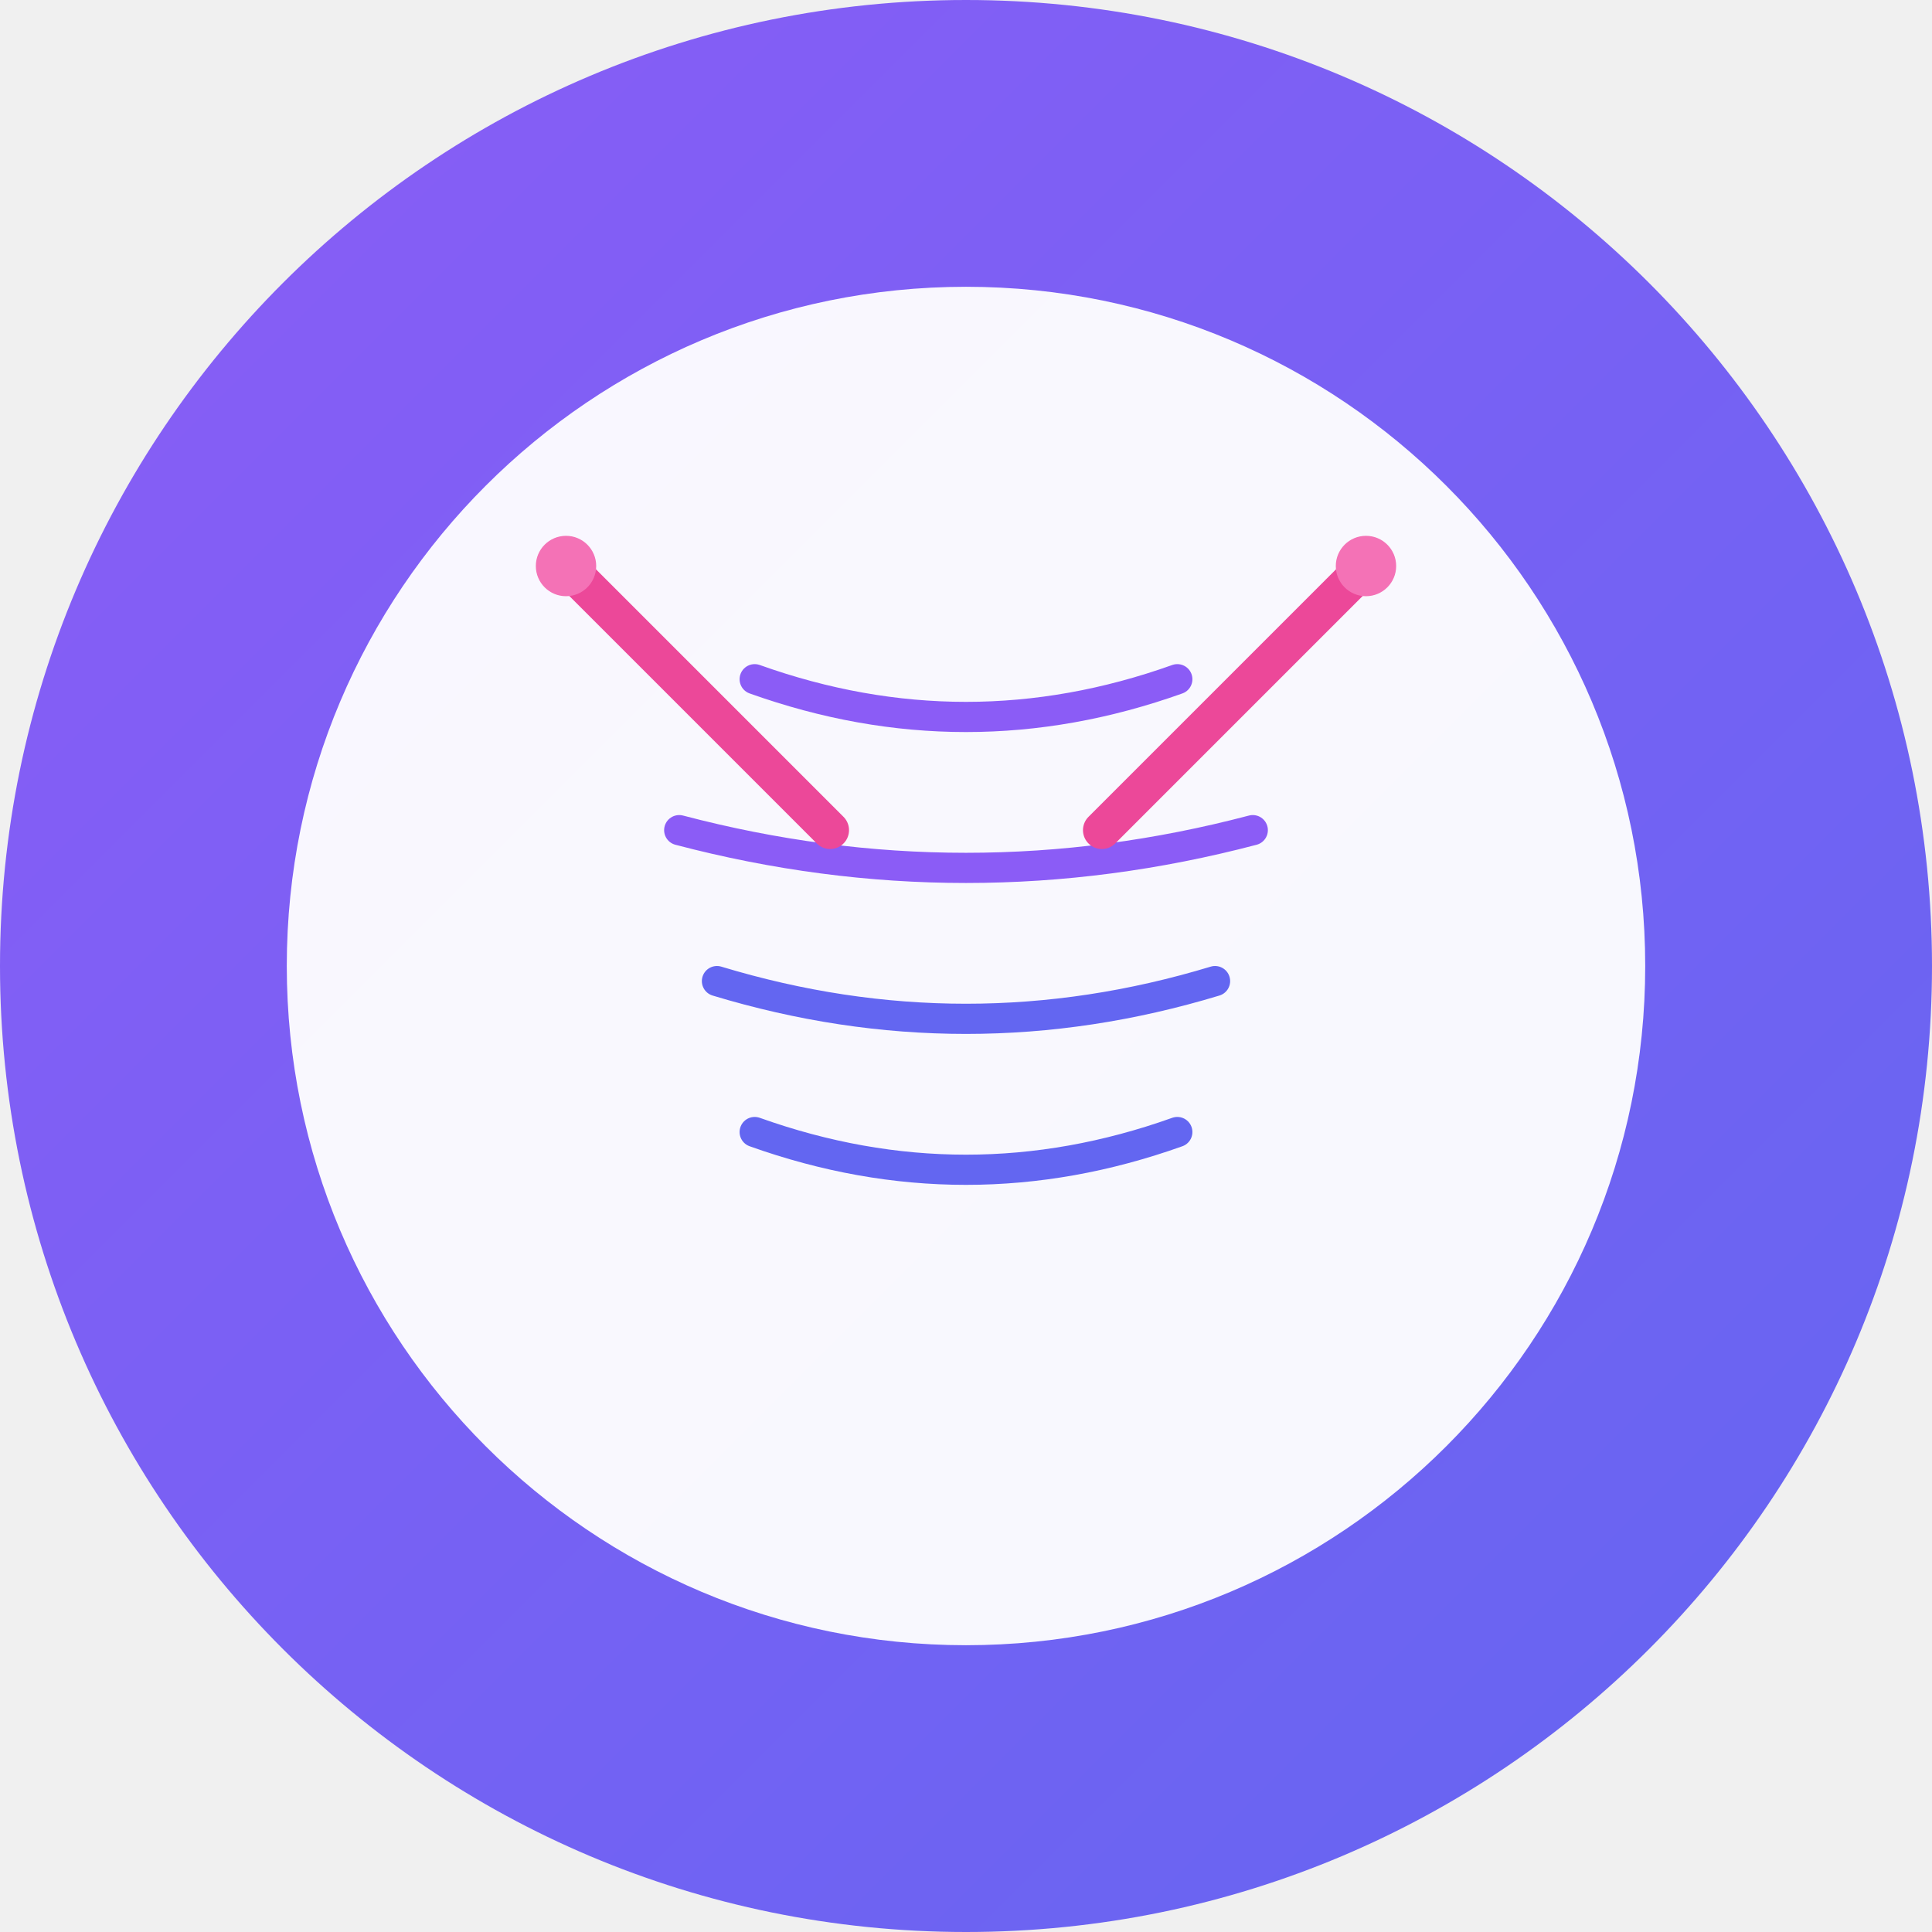
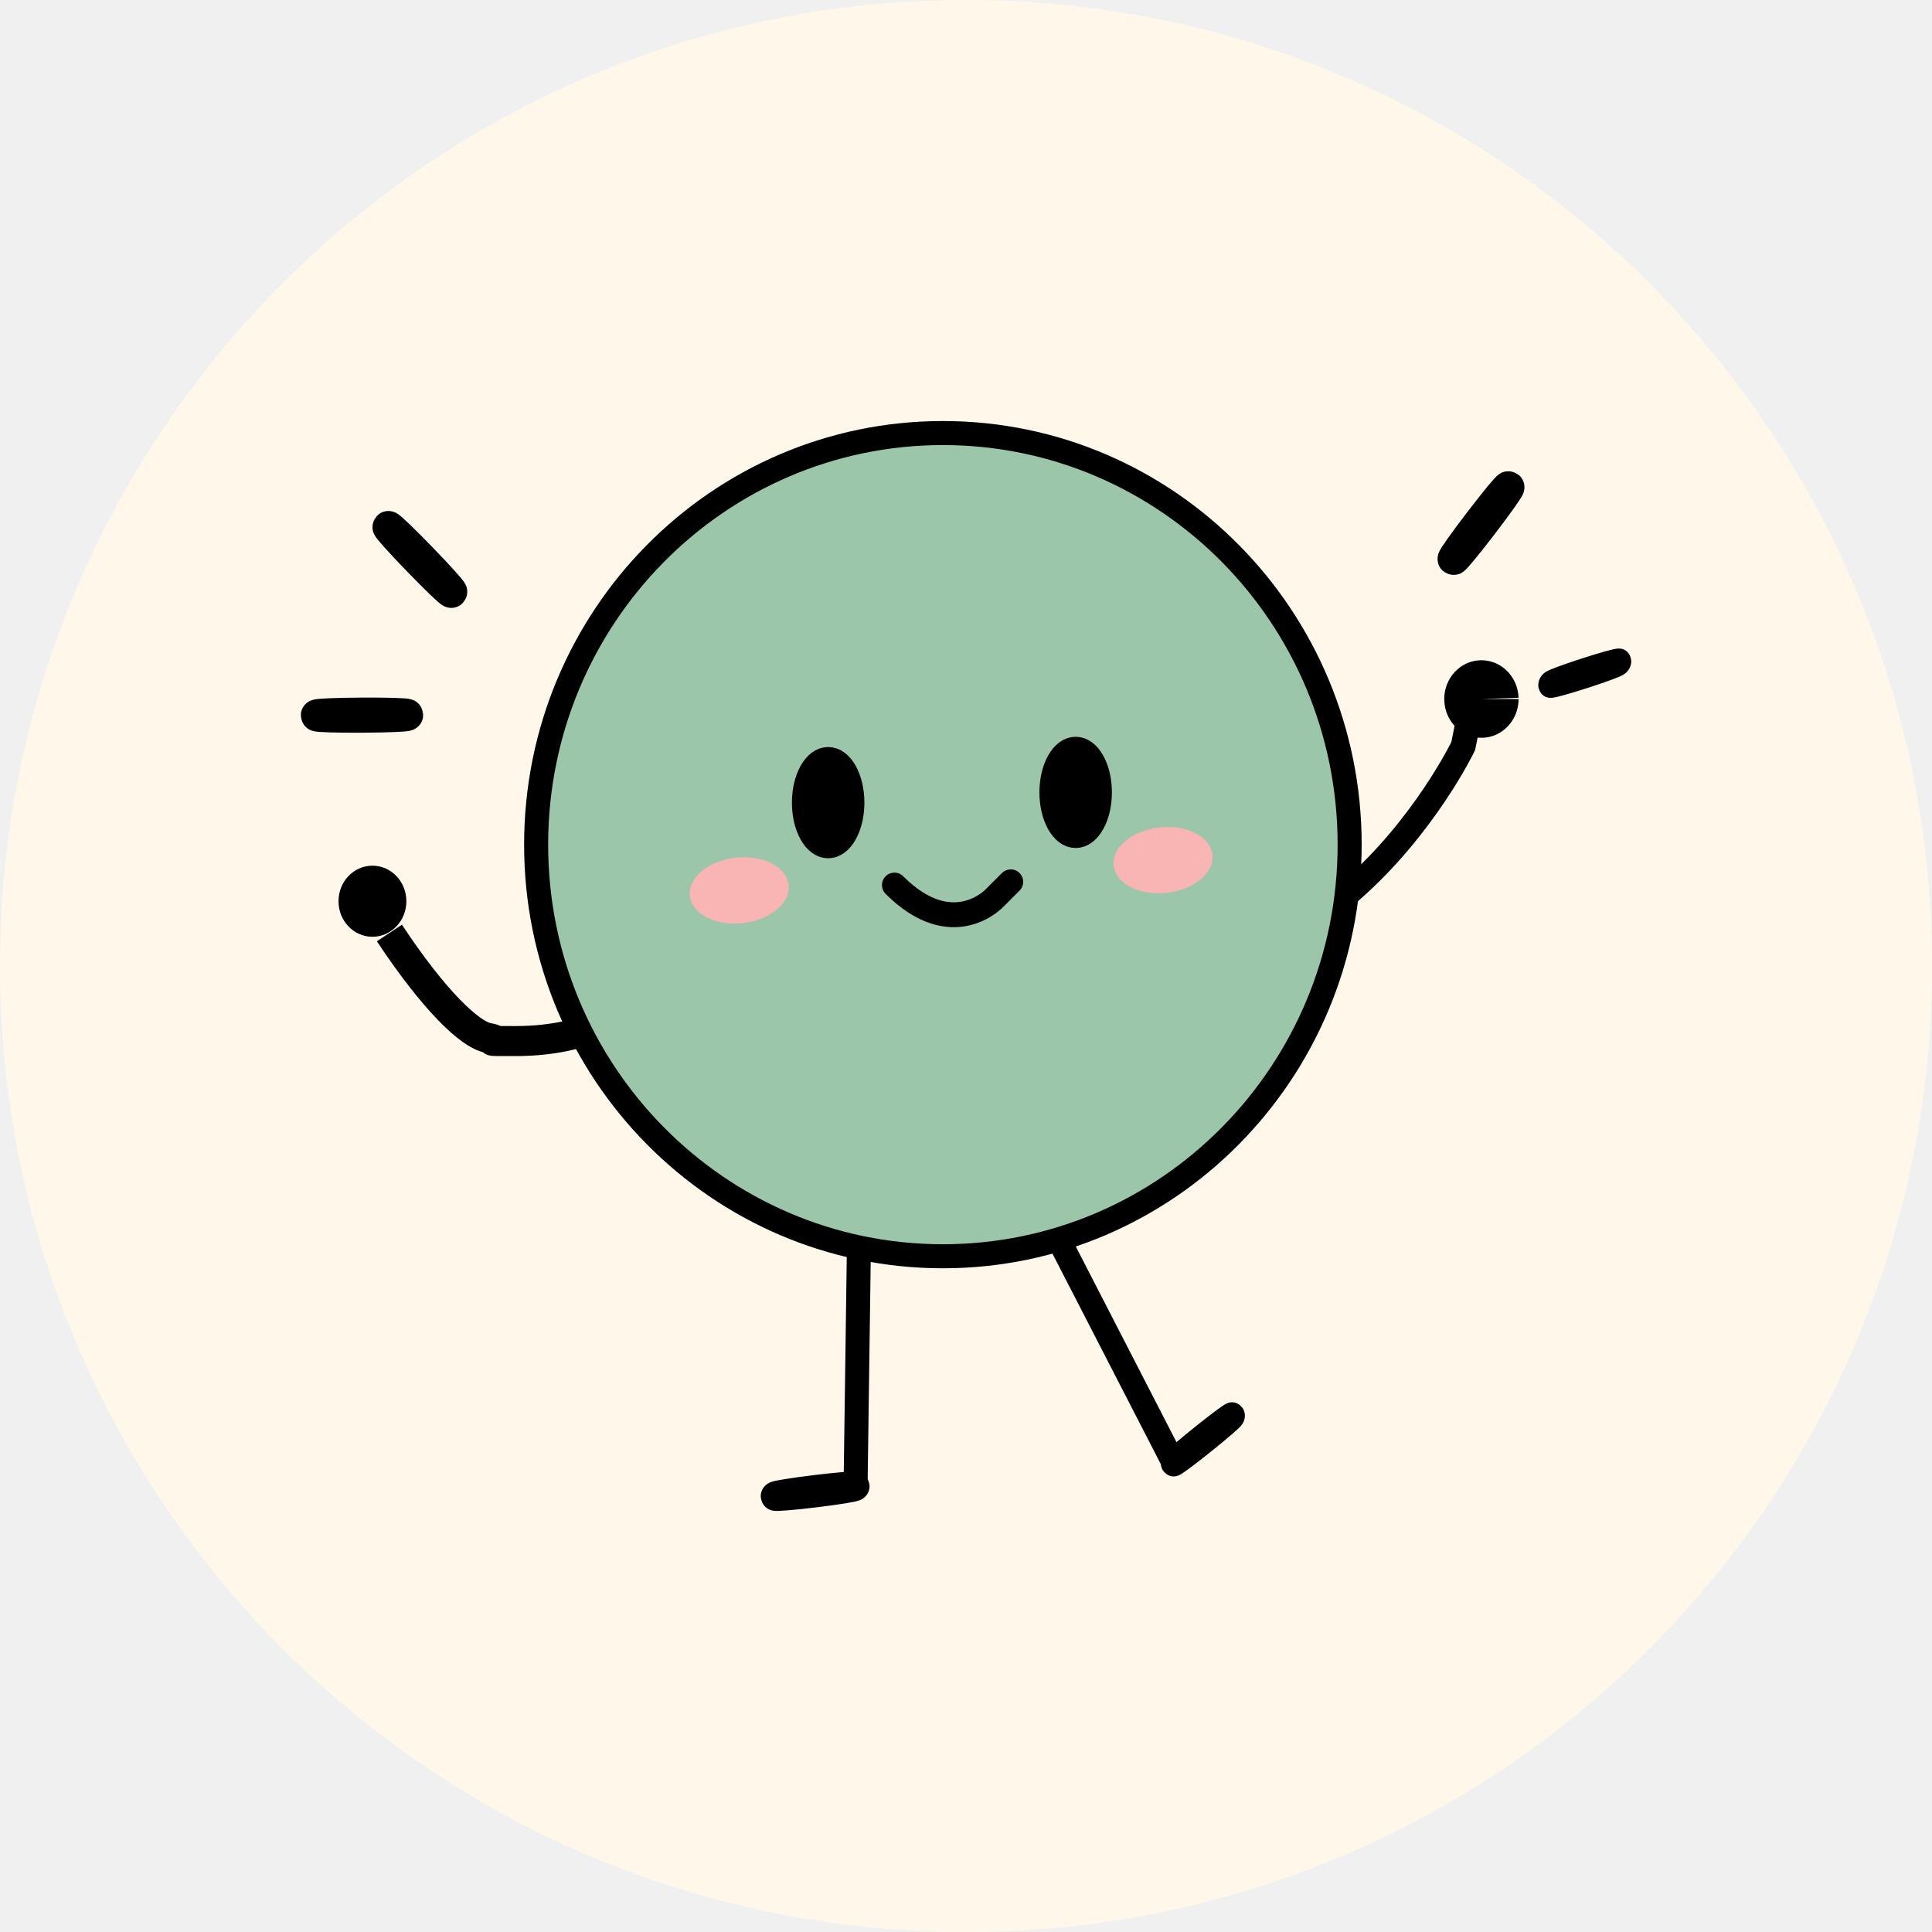
- <svg xmlns="http://www.w3.org/2000/svg" viewBox="0 0 512 512">
-   <defs>
-     <linearGradient id="grad" x1="0%" y1="0%" x2="100%" y2="100%">
-       <stop offset="0%" style="stop-color:#8b5cf6;stop-opacity:1" />
-       <stop offset="100%" style="stop-color:#6366f1;stop-opacity:1" />
-     </linearGradient>
-   </defs>
-   <circle cx="256" cy="256" r="256" fill="url(#grad)" />
-   <circle cx="256" cy="256" r="180" fill="#ffffff" opacity="0.95" />
-   <path d="M 200 180 Q 256 200 312 180" stroke="#8b5cf6" stroke-width="8" fill="none" stroke-linecap="round" />
-   <path d="M 180 220 Q 256 240 332 220" stroke="#8b5cf6" stroke-width="8" fill="none" stroke-linecap="round" />
-   <path d="M 190 260 Q 256 280 322 260" stroke="#6366f1" stroke-width="8" fill="none" stroke-linecap="round" />
-   <path d="M 200 300 Q 256 320 312 300" stroke="#6366f1" stroke-width="8" fill="none" stroke-linecap="round" />
-   <line x1="150" y1="150" x2="220" y2="220" stroke="#ec4899" stroke-width="10" stroke-linecap="round" />
-   <line x1="362" y1="150" x2="292" y2="220" stroke="#ec4899" stroke-width="10" stroke-linecap="round" />
-   <circle cx="150" cy="150" r="8" fill="#f472b6" />
-   <circle cx="362" cy="150" r="8" fill="#f472b6" />
+ <svg xmlns="http://www.w3.org/2000/svg" viewBox="0 0 220 220">
+   <circle cx="110" cy="110" r="110" fill="#FFF8EA" />
+   <g transform="translate(34.2518,47.94403)">
+     <g transform="translate(-34.34862,-39.16787)">
+       <ellipse cx="107.465" cy="87.407" rx="46.318" ry="46.87" fill="#9cc6a9" stroke="#000000" stroke-width="2.738" />
+       <ellipse cx="94.4" cy="82.623" rx="2.76" ry="4.968" fill="#000000" stroke="#000000" stroke-width="2.733" />
+       <ellipse cx="122.584" cy="81.455" rx="2.76" ry="4.968" fill="#000000" stroke="#000000" stroke-width="2.733" />
+       <path d="m 97.896,133.595 -0.368,26.498" stroke="#000000" stroke-width="2.733" fill="none" />
+       <path d="m 120.714,132.491 12.881,25.026" stroke="#000000" stroke-width="2.733" fill="none" />
+       <ellipse cx="42.507" cy="93.848" rx="3.864" ry="4.048" fill="#000000" stroke="none" />
+       <path d="m 173.02,70.823 a 4.232,4.416 0 0 1 -4.197,4.416 4.232,4.416 0 0 1 -4.267,-4.342 4.232,4.416 0 0 1 4.125,-4.489 4.232,4.416 0 0 1 4.336,4.267 l -4.23,0.148 z" fill="#000000" stroke="none" />
+       <ellipse cx="164.886" cy="-62.175" rx="0.184" ry="5.152" fill="#000000" stroke="#000000" stroke-width="3.633" transform="rotate(37.41118)" />
+       <ellipse cx="207.19" cy="-22.839" rx="0.155" ry="4.256" fill="#000000" stroke="#000000" stroke-width="3.028" transform="matrix(0.5756009,0.8177308,-0.7797512,0.6260895,0,0)" />
+       <ellipse cx="3.796" cy="-72.787" rx="0.184" ry="5.152" fill="#000000" stroke="#000000" stroke-width="3.633" transform="rotate(135.9201)" />
+       <ellipse cx="72.883" cy="-40.921" rx="0.184" ry="5.152" fill="#000000" stroke="#000000" stroke-width="3.633" transform="rotate(89.68798)" />
+       <ellipse cx="120.719" cy="-163.059" rx="0.17" ry="3.989" fill="#000000" stroke="#000000" stroke-width="3.072" transform="matrix(0.2103743,0.9776209,-0.9515577,0.3074703,0,0)" />
+       <ellipse cx="171.116" cy="-75.381" rx="0.174" ry="4.568" fill="#000000" stroke="#000000" stroke-width="3.33" transform="matrix(0.1057231,0.9943956,-0.9926459,0.1210538,0,0)" />
+       <path d="m 44.439,97.465 c 5.118,7.736 9.212,11.604 11.259,11.955 2.047,0.352 -1.706,0.352 3.071,0.352 4.776,0 7.506,-1.055 7.506,-1.055" fill="none" stroke="#000000" stroke-width="3.419" />
+       <path d="m 101.944,92.007 c 6.625,6.625 11.409,1.472 11.409,1.472 l 1.84,-1.84" fill="none" stroke="#000000" stroke-width="2.833" stroke-linecap="round" />
+       <path d="m 153.836,92.743 c 8.465,-7.361 12.881,-16.561 12.881,-16.561 l 0.736,-3.68" fill="none" stroke="#000000" stroke-width="2.833" stroke-linecap="round" />
+       <ellipse cx="76.707" cy="100.334" rx="5.657" ry="3.749" fill="#f9b4b4" stroke="none" transform="matrix(0.9953309,-0.09652159,0.07898648,0.9968757,0,0)" />
+       <ellipse cx="125.102" cy="101.562" rx="5.657" ry="3.749" fill="#f9b4b4" stroke="none" transform="matrix(0.9953309,-0.09652159,0.07898648,0.9968757,0,0)" />
+     </g>
+   </g>
</svg>
